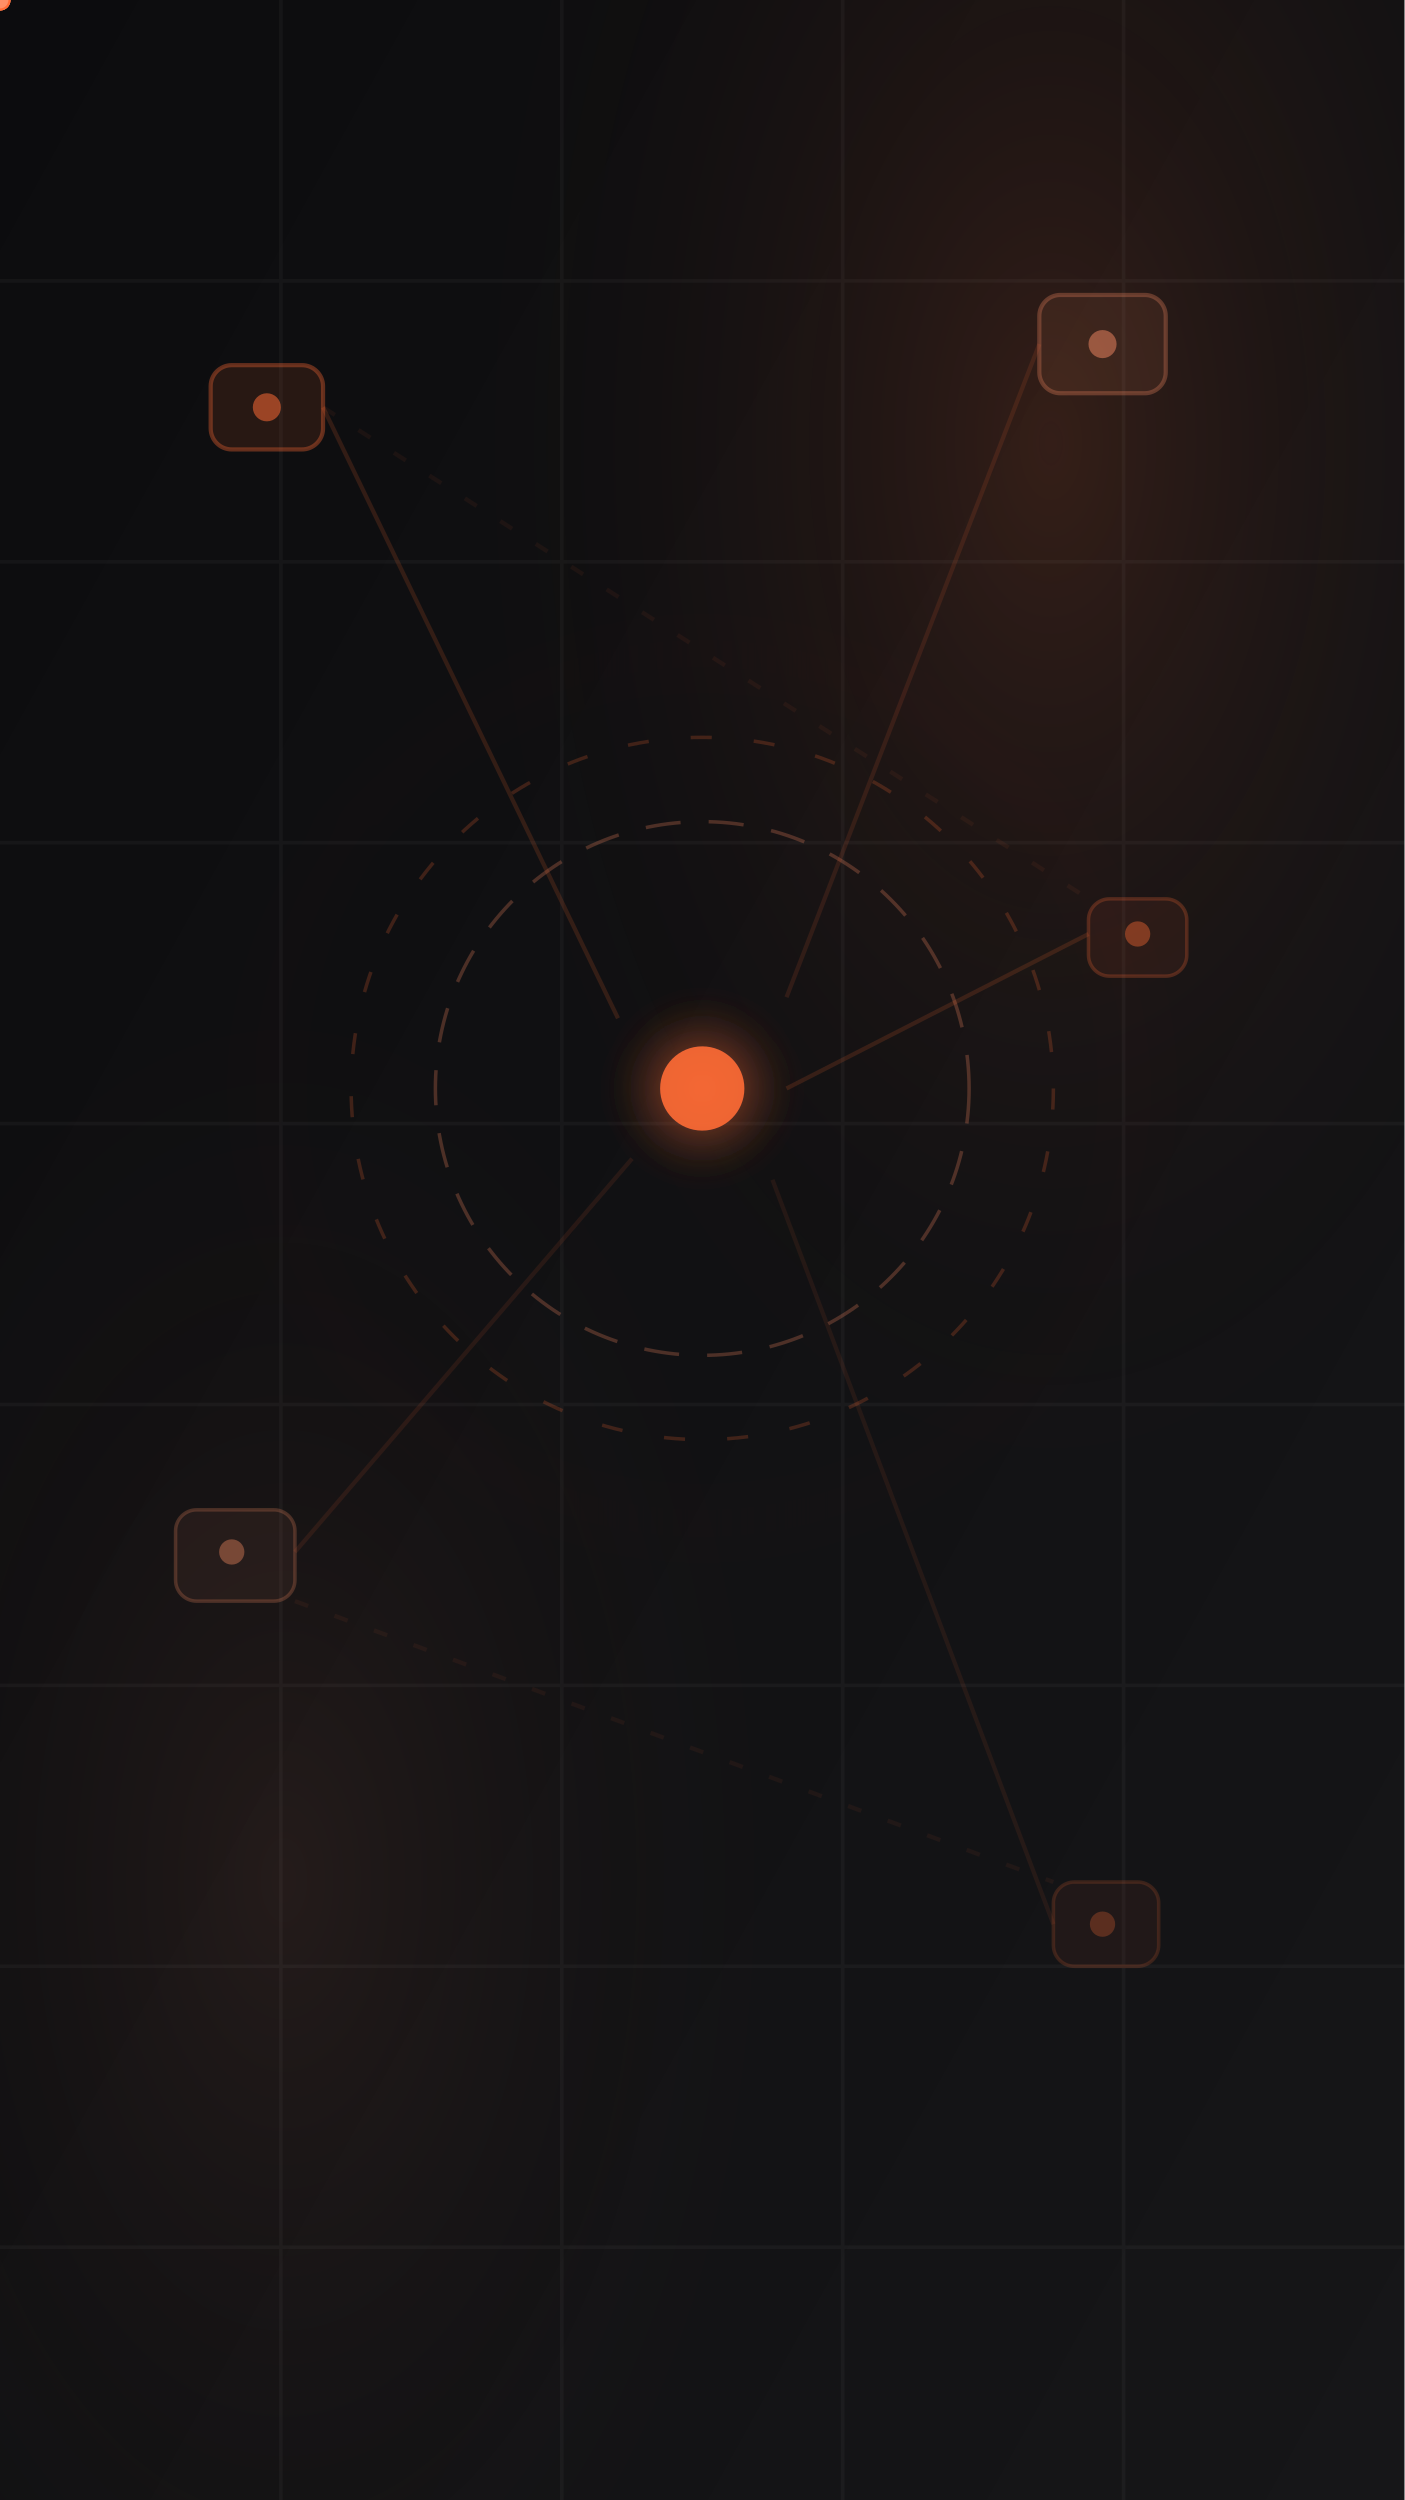
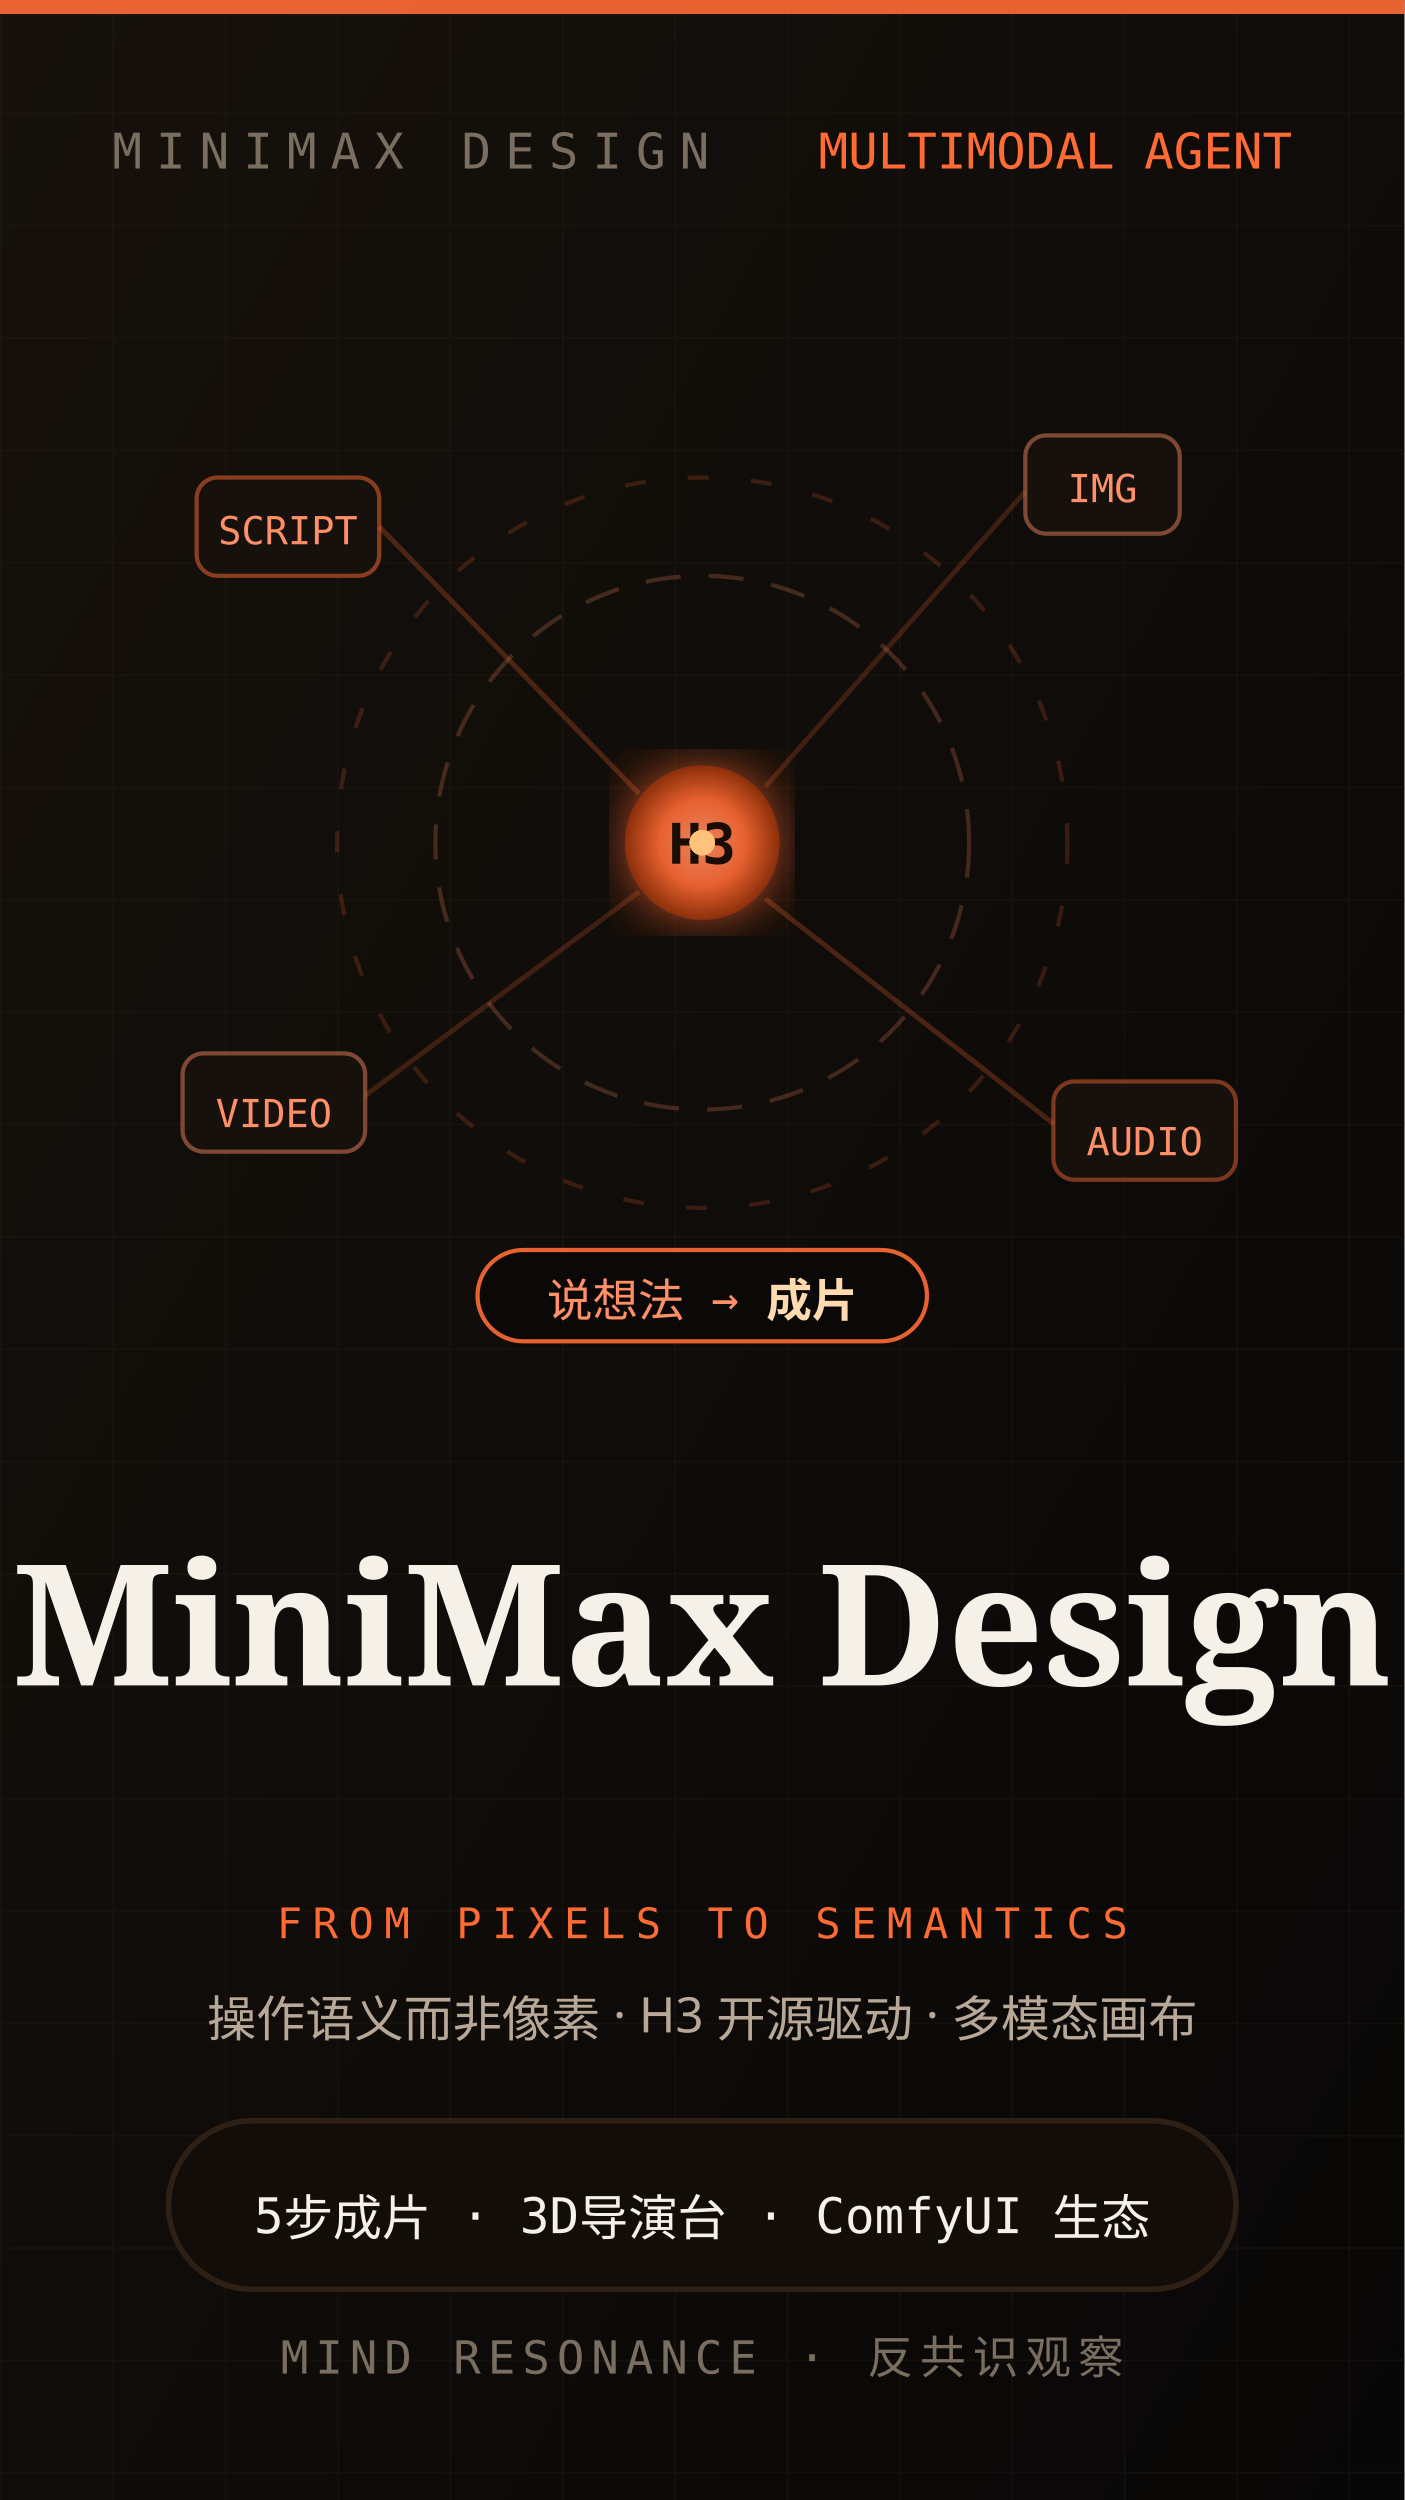
- <svg xmlns="http://www.w3.org/2000/svg" viewBox="0 0 200 356" width="200" height="356">
+ <svg xmlns="http://www.w3.org/2000/svg" width="200" height="356" viewBox="0 0 200 356">
  <defs>
    <linearGradient id="bg" x1="0" y1="0" x2="1" y2="1">
-       <stop offset="0%" stop-color="#0C0C0E" />
-       <stop offset="100%" stop-color="#161618" />
+       <stop offset="0" stop-color="#16110C" />
+       <stop offset="1" stop-color="#080707" />
    </linearGradient>
-     <radialGradient id="glow1" cx="75%" cy="18%" r="45%">
-       <stop offset="0%" stop-color="#FF6B35" stop-opacity="0.15" />
-       <stop offset="100%" stop-color="transparent" />
+     <radialGradient id="coreGrad" cx="0.5" cy="0.5" r="0.5">
+       <stop offset="0" stop-color="#FF8F66" />
+       <stop offset="0.55" stop-color="#FF6B35" />
+       <stop offset="1" stop-color="#993309" />
    </radialGradient>
-     <radialGradient id="glow2" cx="20%" cy="75%" r="40%">
-       <stop offset="0%" stop-color="#FF8F66" stop-opacity="0.08" />
-       <stop offset="100%" stop-color="transparent" />
-     </radialGradient>
-     <radialGradient id="coreGlow" cx="50%" cy="50%" r="50%">
-       <stop offset="0%" stop-color="#FF6B35" stop-opacity="0.6" />
-       <stop offset="60%" stop-color="#FF6B35" stop-opacity="0.15" />
-       <stop offset="100%" stop-color="transparent" />
-     </radialGradient>
-     <filter id="blur1">
-       <feGaussianBlur stdDeviation="2" />
+     <filter id="glow">
+       <feGaussianBlur stdDeviation="4" result="b" />
+       <feMerge>
+         <feMergeNode in="b" />
+         <feMergeNode in="SourceGraphic" />
+       </feMerge>
    </filter>
-     <filter id="blur2">
-       <feGaussianBlur stdDeviation="4" />
-     </filter>
+     <pattern id="grid" width="16" height="16" patternUnits="userSpaceOnUse">
+       <path d="M16 0H0V16" fill="none" stroke="#2A1E14" stroke-width="0.5" />
+     </pattern>
  </defs>
  <rect width="200" height="356" fill="url(#bg)" />
-   <rect width="200" height="356" fill="url(#glow1)" />
-   <rect width="200" height="356" fill="url(#glow2)" />
-   <g opacity="0.04" stroke="#F2F0ED" stroke-width="0.5">
-     <line x1="0" y1="40" x2="200" y2="40" />
-     <line x1="0" y1="80" x2="200" y2="80" />
-     <line x1="0" y1="120" x2="200" y2="120" />
-     <line x1="0" y1="160" x2="200" y2="160" />
-     <line x1="0" y1="200" x2="200" y2="200" />
-     <line x1="0" y1="240" x2="200" y2="240" />
-     <line x1="0" y1="280" x2="200" y2="280" />
-     <line x1="0" y1="320" x2="200" y2="320" />
-     <line x1="40" y1="0" x2="40" y2="356" />
-     <line x1="80" y1="0" x2="80" y2="356" />
-     <line x1="120" y1="0" x2="120" y2="356" />
-     <line x1="160" y1="0" x2="160" y2="356" />
-   </g>
-   <g transform="translate(100, 155)">
-     <circle r="62" fill="none" stroke="#FF6B35" stroke-width="0.5" stroke-opacity="0.12" filter="url(#blur2)" />
-     <circle r="50" fill="none" stroke="#FF6B35" stroke-width="0.5" stroke-opacity="0.2" stroke-dasharray="3 6">
+   <rect width="200" height="356" fill="url(#grid)" opacity="0.3" />
+   <rect x="0" y="0" width="200" height="2" fill="#FF6B35" opacity="0.9" />
+   <text x="16" y="24" font-family="monospace" font-size="7" fill="#7A6E60" letter-spacing="2">MINIMAX DESIGN</text>
+   <text x="184" y="24" font-family="monospace" font-size="7" fill="#FF6B35" text-anchor="end">MULTIMODAL AGENT</text>
+   <g transform="translate(100,120)">
+     <circle r="52" fill="none" stroke="#FF6B35" stroke-width="0.6" stroke-opacity="0.18" stroke-dasharray="3 6">
      <animateTransform attributeName="transform" type="rotate" from="0" to="360" dur="20s" repeatCount="indefinite" />
    </circle>
-     <circle r="38" fill="none" stroke="#FF8F66" stroke-width="0.5" stroke-opacity="0.25" stroke-dasharray="5 4">
+     <circle r="38" fill="none" stroke="#FF8F66" stroke-width="0.6" stroke-opacity="0.22" stroke-dasharray="5 4">
      <animateTransform attributeName="transform" type="rotate" from="360" to="0" dur="14s" repeatCount="indefinite" />
    </circle>
-     <circle r="14" fill="url(#coreGlow)" filter="url(#blur1)" />
-     <circle r="6" fill="#FF6B35" opacity="0.9">
-       <animate attributeName="r" values="5;7;5" dur="2.5s" repeatCount="indefinite" />
-       <animate attributeName="opacity" values="0.9;0.5;0.9" dur="2.5s" repeatCount="indefinite" />
+     <circle r="11" fill="url(#coreGrad)" opacity="0.9" filter="url(#glow)">
+       <animate attributeName="r" values="10;12.5;10" dur="2.5s" repeatCount="indefinite" />
    </circle>
+     <text x="0" y="3" text-anchor="middle" font-family="monospace" font-size="8" font-weight="bold" fill="#1A0D05">H3</text>
+     <g>
+       <rect x="-72" y="-52" width="26" height="14" rx="3" fill="#16110C" stroke="#FF6B35" stroke-width="0.6" stroke-opacity="0.5" />
+       <text x="-59" y="-42.5" text-anchor="middle" font-family="monospace" font-size="5.5" fill="#FF8F66">SCRIPT</text>
+     </g>
+     <g>
+       <rect x="46" y="-58" width="22" height="14" rx="3" fill="#16110C" stroke="#FF8F66" stroke-width="0.6" stroke-opacity="0.45" />
+       <text x="57" y="-48.5" text-anchor="middle" font-family="monospace" font-size="5.5" fill="#FF8F66">IMG</text>
+     </g>
+     <g>
+       <rect x="50" y="34" width="26" height="14" rx="3" fill="#16110C" stroke="#FF6B35" stroke-width="0.6" stroke-opacity="0.45" />
+       <text x="63" y="44.5" text-anchor="middle" font-family="monospace" font-size="5.5" fill="#FF8F66">AUDIO</text>
+     </g>
+     <g>
+       <rect x="-74" y="30" width="26" height="14" rx="3" fill="#16110C" stroke="#FF8F66" stroke-width="0.6" stroke-opacity="0.45" />
+       <text x="-61" y="40.5" text-anchor="middle" font-family="monospace" font-size="5.5" fill="#FF8F66">VIDEO</text>
+     </g>
+     <g stroke="#FF6B35" stroke-width="0.7" fill="none">
+       <line x1="-46" y1="-45" x2="-9" y2="-7" stroke-opacity="0.25">
+         <animate attributeName="stroke-opacity" values="0.15;0.45;0.15" dur="3s" repeatCount="indefinite" />
+       </line>
+       <line x1="46" y1="-50" x2="9" y2="-8" stroke-opacity="0.2">
+         <animate attributeName="stroke-opacity" values="0.12;0.4;0.12" dur="3.2s" repeatCount="indefinite" begin="0.6s" />
+       </line>
+       <line x1="50" y1="40" x2="9" y2="8" stroke-opacity="0.25">
+         <animate attributeName="stroke-opacity" values="0.15;0.45;0.15" dur="2.6s" repeatCount="indefinite" begin="1s" />
+       </line>
+       <line x1="-48" y1="36" x2="-9" y2="7" stroke-opacity="0.2">
+         <animate attributeName="stroke-opacity" values="0.12;0.4;0.12" dur="3.4s" repeatCount="indefinite" begin="0.3s" />
+       </line>
+     </g>
+     <circle r="1.8" fill="#FF9A55">
+       <animateMotion dur="2.6s" repeatCount="indefinite" path="M-46,-45 L-9,-7 Z" begin="0s" />
+     </circle>
+     <circle r="1.8" fill="#FFC27A">
+       <animateMotion dur="3s" repeatCount="indefinite" path="M46,-50 L9,-8 Z" begin="0.7s" />
+     </circle>
+     <circle r="1.8" fill="#FF9A55">
+       <animateMotion dur="2.4s" repeatCount="indefinite" path="M50,40 L9,8 Z" begin="1.1s" />
+     </circle>
+     <circle r="1.8" fill="#FFC27A">
+       <animateMotion dur="2.8s" repeatCount="indefinite" path="M-48,36 L-9,7 Z" begin="0.4s" />
+     </circle>
+     <rect x="-32" y="58" width="64" height="13" rx="6.5" fill="#0A0908" stroke="#FF6B35" stroke-width="0.6" opacity="0.9">
+       <animate attributeName="opacity" values="0.6;1;0.6" dur="3s" repeatCount="indefinite" />
+     </rect>
+     <text x="0" y="67.5" text-anchor="middle" font-family="monospace" font-size="6.5" fill="#FF8F66">说想法 → <tspan fill="#FFD9B0" font-weight="bold">成片</tspan>
+     </text>
  </g>
-   <g opacity="0.7">
-     <rect x="30" y="52" width="16" height="12" rx="3" fill="#FF6B35" fill-opacity="0.15" stroke="#FF6B35" stroke-width="0.6" stroke-opacity="0.5" />
-     <circle cx="38" cy="58" r="2" fill="#FF6B35" opacity="0.8">
-       <animate attributeName="opacity" values="0.8;0.3;0.8" dur="2s" repeatCount="indefinite" />
-     </circle>
-   </g>
-   <g opacity="0.7">
-     <rect x="148" y="42" width="18" height="14" rx="3" fill="#FF8F66" fill-opacity="0.12" stroke="#FF8F66" stroke-width="0.6" stroke-opacity="0.4" />
-     <circle cx="157" cy="49" r="2" fill="#FF8F66" opacity="0.7">
-       <animate attributeName="opacity" values="0.7;0.2;0.7" dur="2.3s" repeatCount="indefinite" begin="0.5s" />
-     </circle>
-   </g>
-   <g opacity="0.6">
-     <rect x="155" y="128" width="14" height="11" rx="3" fill="#FF6B35" fill-opacity="0.12" stroke="#FF6B35" stroke-width="0.5" stroke-opacity="0.4" />
-     <circle cx="162" cy="133" r="1.8" fill="#FF6B35" opacity="0.7">
-       <animate attributeName="opacity" values="0.7;0.2;0.7" dur="1.8s" repeatCount="indefinite" begin="0.3s" />
-     </circle>
-   </g>
-   <g opacity="0.65">
-     <rect x="25" y="215" width="17" height="13" rx="3" fill="#FF8F66" fill-opacity="0.1" stroke="#FF8F66" stroke-width="0.5" stroke-opacity="0.35" />
-     <circle cx="33" cy="221" r="1.8" fill="#FF8F66" opacity="0.6">
-       <animate attributeName="opacity" values="0.6;0.2;0.6" dur="2.5s" repeatCount="indefinite" begin="1s" />
-     </circle>
-   </g>
-   <g opacity="0.55">
-     <rect x="150" y="268" width="15" height="12" rx="3" fill="#FF6B35" fill-opacity="0.1" stroke="#FF6B35" stroke-width="0.5" stroke-opacity="0.3" />
-     <circle cx="157" cy="274" r="1.8" fill="#FF6B35" opacity="0.5">
-       <animate attributeName="opacity" values="0.5;0.15;0.5" dur="2.2s" repeatCount="indefinite" begin="0.8s" />
-     </circle>
-   </g>
-   <g stroke="#FF6B35" stroke-width="0.6" fill="none">
-     <line x1="46" y1="58" x2="88" y2="145" stroke-opacity="0.15">
-       <animate attributeName="stroke-opacity" values="0.15;0.35;0.15" dur="3s" repeatCount="indefinite" />
-     </line>
-     <line x1="148" y1="49" x2="112" y2="142" stroke-opacity="0.12">
-       <animate attributeName="stroke-opacity" values="0.12;0.3;0.12" dur="3s" repeatCount="indefinite" begin="0.7s" />
-     </line>
-     <line x1="155" y1="133" x2="112" y2="155" stroke-opacity="0.15">
-       <animate attributeName="stroke-opacity" values="0.15;0.35;0.15" dur="2.5s" repeatCount="indefinite" begin="1.2s" />
-     </line>
-     <line x1="42" y1="221" x2="90" y2="165" stroke-opacity="0.1">
-       <animate attributeName="stroke-opacity" values="0.1;0.28;0.1" dur="3.2s" repeatCount="indefinite" begin="0.4s" />
-     </line>
-     <line x1="150" y1="274" x2="110" y2="168" stroke-opacity="0.08">
-       <animate attributeName="stroke-opacity" values="0.08;0.22;0.08" dur="2.8s" repeatCount="indefinite" begin="1.5s" />
-     </line>
-     <line x1="46" y1="58" x2="155" y2="128" stroke-opacity="0.06" stroke-dasharray="2 4">
-       <animate attributeName="stroke-opacity" values="0.06;0.15;0.06" dur="4s" repeatCount="indefinite" />
-     </line>
-     <line x1="42" y1="228" x2="150" y2="268" stroke-opacity="0.06" stroke-dasharray="2 4">
-       <animate attributeName="stroke-opacity" values="0.06;0.12;0.06" dur="3.5s" repeatCount="indefinite" begin="1s" />
-     </line>
-   </g>
-   <circle r="1.5" fill="#FF6B35">
-     <animateMotion dur="2.5s" repeatCount="indefinite" path="M46,58 L88,145" />
-     <animate attributeName="opacity" values="0;0.8;0" dur="2.5s" repeatCount="indefinite" />
-   </circle>
-   <circle r="1.5" fill="#FF8F66">
-     <animateMotion dur="2.8s" repeatCount="indefinite" begin="0.6s" path="M148,49 L112,142" />
-     <animate attributeName="opacity" values="0;0.7;0" dur="2.8s" repeatCount="indefinite" begin="0.6s" />
-   </circle>
-   <circle r="1.5" fill="#FF6B35">
-     <animateMotion dur="2.2s" repeatCount="indefinite" begin="1.2s" path="M155,133 L112,155" />
-     <animate attributeName="opacity" values="0;0.6;0" dur="2.2s" repeatCount="indefinite" begin="1.2s" />
-   </circle>
-   <circle r="1.2" fill="#FF8F66">
-     <animateMotion dur="3s" repeatCount="indefinite" begin="0.8s" path="M42,221 L90,165" />
-     <animate attributeName="opacity" values="0;0.5;0" dur="3s" repeatCount="indefinite" begin="0.8s" />
-   </circle>
+   <text x="100" y="240" text-anchor="middle" font-family="Georgia,serif" font-size="24" font-weight="bold" fill="#F5F0E8">MiniMax Design</text>
+   <text x="100" y="276" text-anchor="middle" font-family="monospace" font-size="6" fill="#FF6B35" letter-spacing="1.5">FROM PIXELS TO SEMANTICS</text>
+   <text x="100" y="290" text-anchor="middle" font-family="sans-serif" font-size="7" fill="#B8A898">操作语义而非像素 · H3 开源驱动 · 多模态画布</text>
+   <rect x="24" y="302" width="152" height="24" rx="12" fill="#120D08" stroke="#2E2014" stroke-width="0.8" />
+   <text x="100" y="318" text-anchor="middle" font-family="monospace" font-size="7" fill="#F5F0E8">5步成片 · 3D导演台 · ComfyUI 生态</text>
+   <text x="100" y="338" text-anchor="middle" font-family="monospace" font-size="6.5" fill="#7A6E60" letter-spacing="1">MIND RESONANCE · 反共识观察</text>
</svg>
